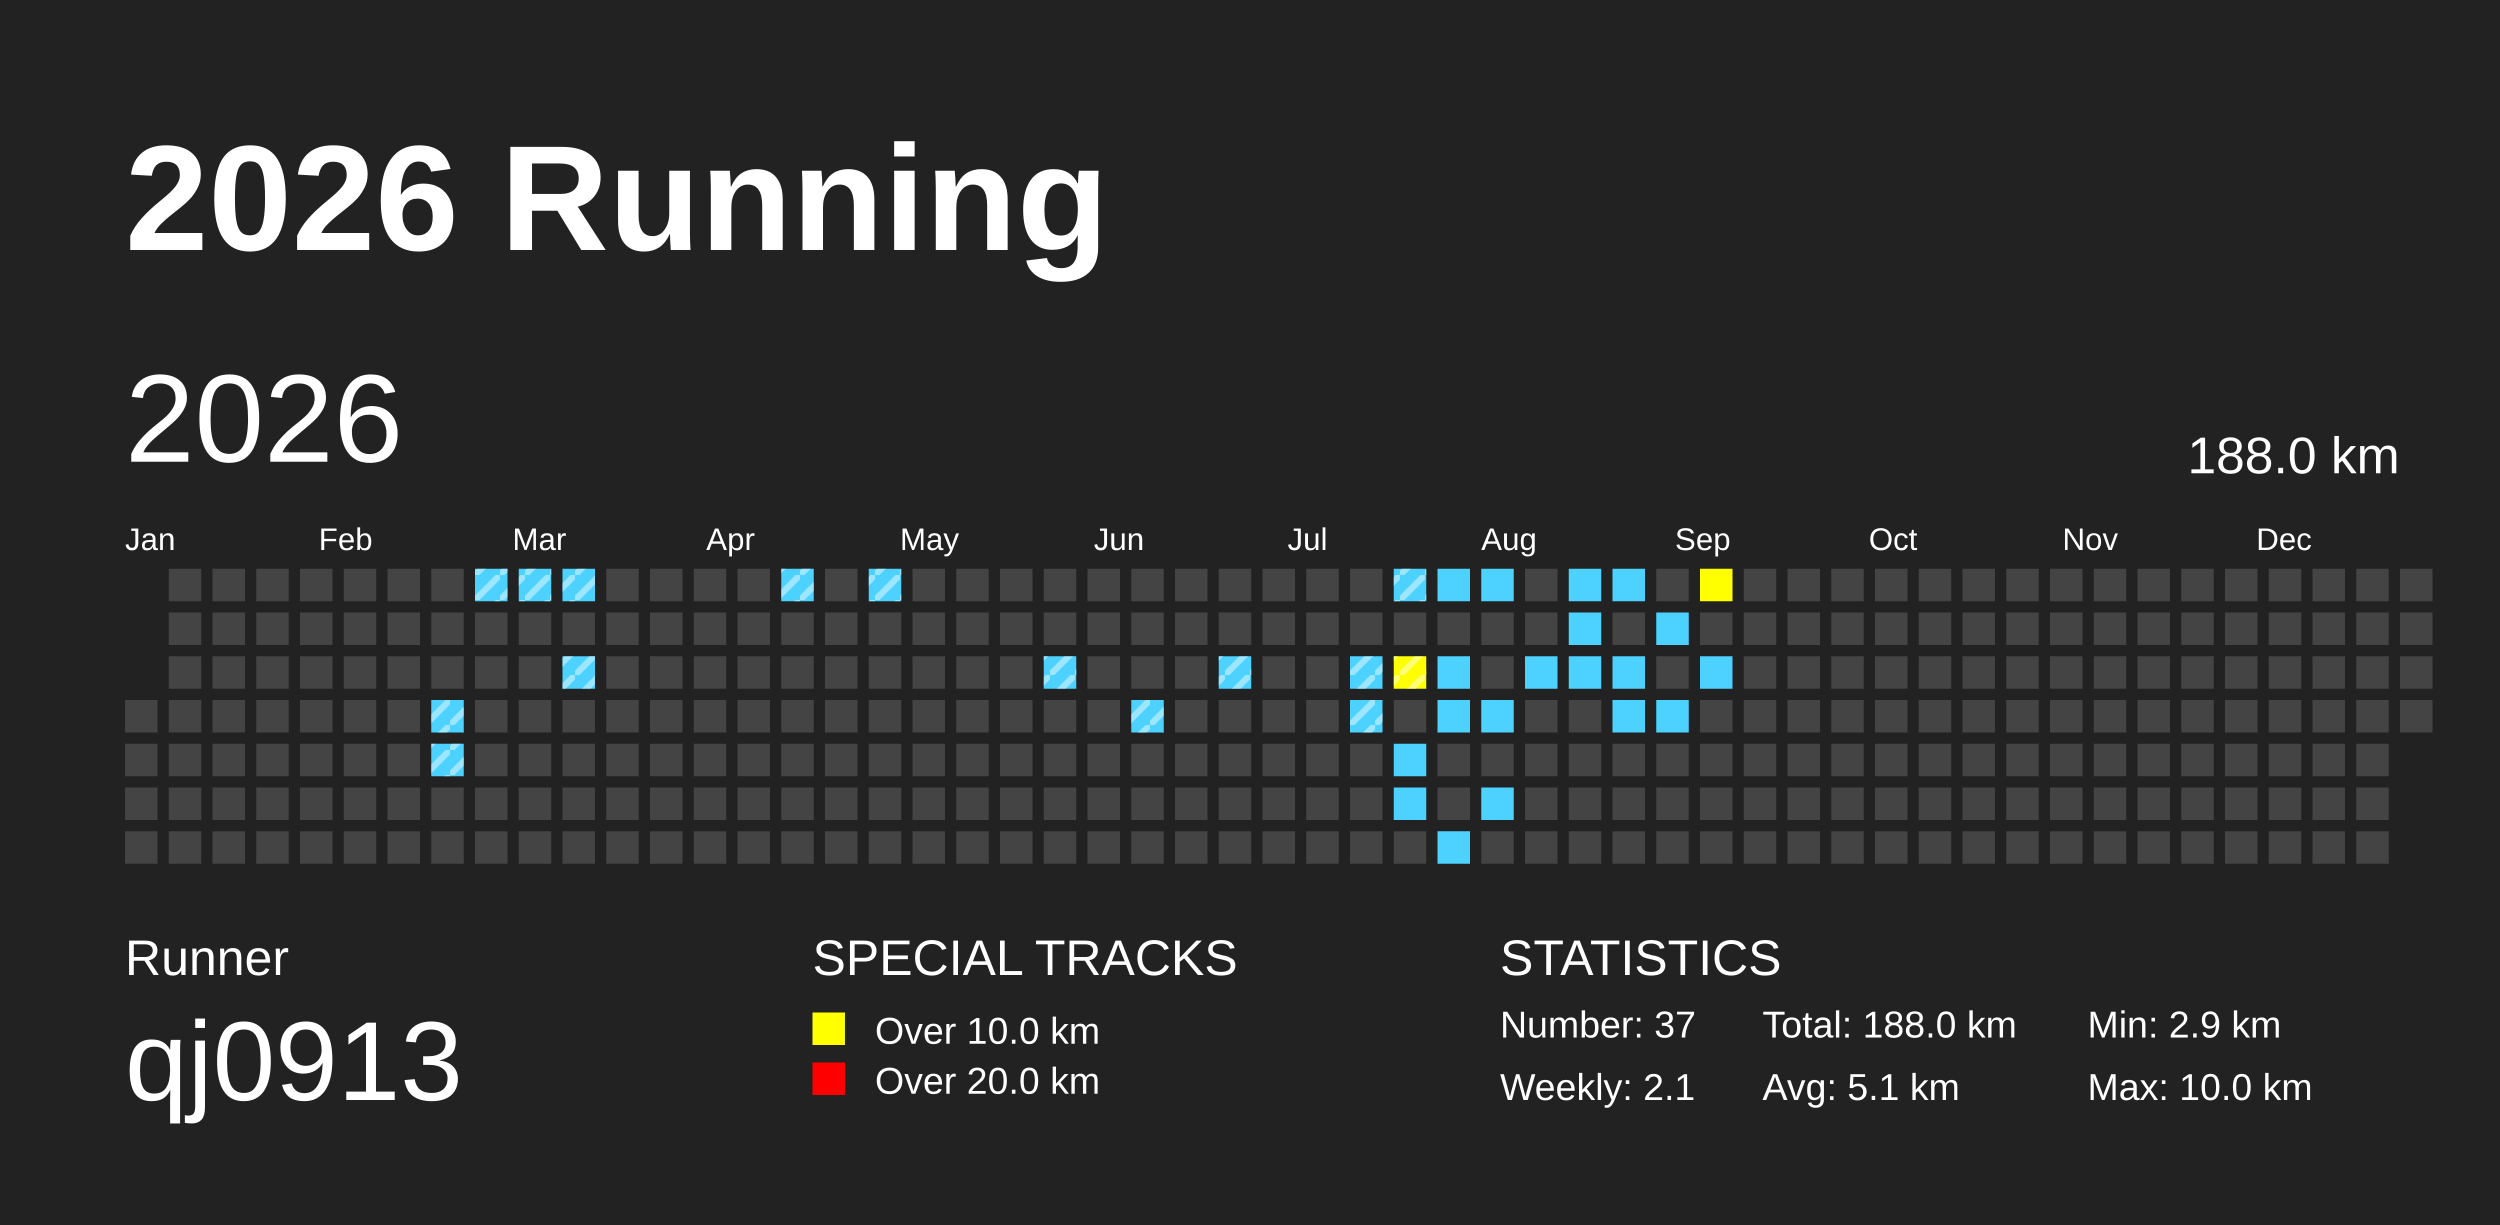
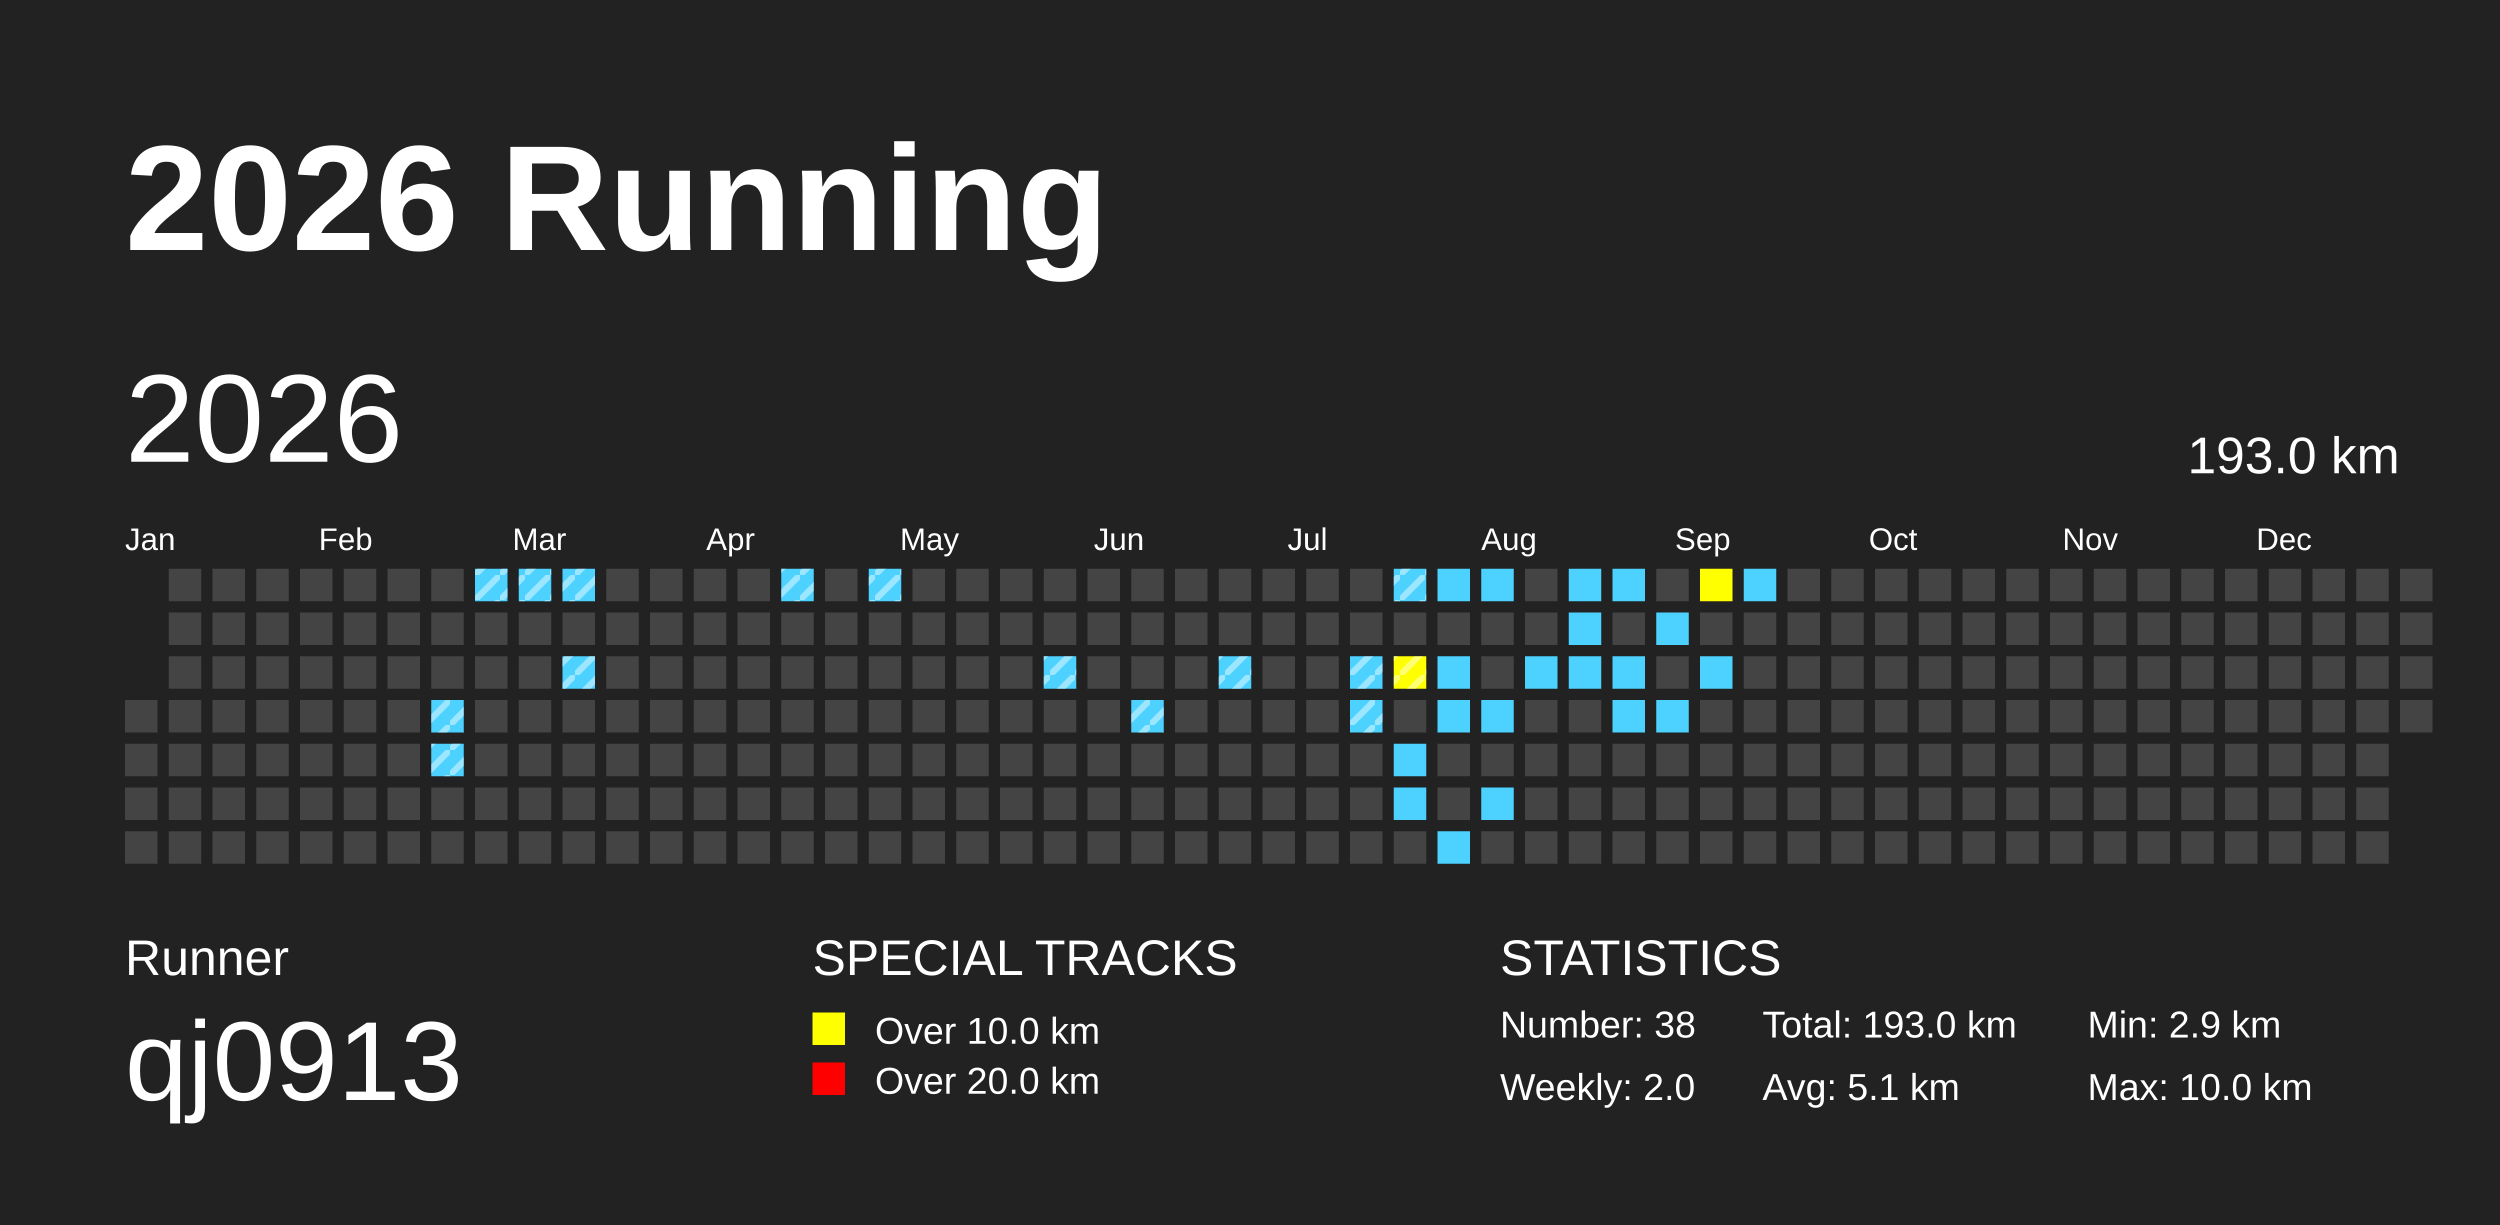
<svg xmlns="http://www.w3.org/2000/svg" baseProfile="full" height="98mm" version="1.1" viewBox="0,0,200,98" width="200mm">
  <defs>
    <pattern height="2" id="indoor-stripe" patternUnits="userSpaceOnUse" width="2">
      <line stroke="white" stroke-opacity="0.45" stroke-width="0.5" x1="0" x2="2" y1="2" y2="0" />
    </pattern>
  </defs>
  <rect fill="#222222" height="98" width="200" x="0" y="0" />
  <text fill="#FFFFFF" style="font-size:12px; font-family:Arial; font-weight:bold;" x="10" y="20">2026 Running</text>
  <text fill="#FFFFFF" style="font-size:4px; font-family:Arial" x="10" y="78">Runner</text>
  <text fill="#FFFFFF" style="font-size:9px; font-family:Arial" x="10" y="88">qj0913</text>
  <text fill="#FFFFFF" style="font-size:4px; font-family:Arial" x="65" y="78">SPECIAL TRACKS</text>
  <rect fill="yellow" height="2.6" width="2.6" x="65" y="81" />
  <text fill="#FFFFFF" style="font-size:3px; font-family:Arial" x="70" y="83.5">Over 10.0 km</text>
  <rect fill="red" height="2.6" width="2.6" x="65" y="85" />
  <text fill="#FFFFFF" style="font-size:3px; font-family:Arial" x="70" y="87.5">Over 20.0 km</text>
  <text fill="#FFFFFF" style="font-size:4px; font-family:Arial" x="120" y="78">STATISTICS</text>
-   <text fill="#FFFFFF" style="font-size:3px; font-family:Arial" x="120" y="83">Number: 37</text>
-   <text fill="#FFFFFF" style="font-size:3px; font-family:Arial" x="120" y="88">Weekly: 2.1</text>
-   <text fill="#FFFFFF" style="font-size:3px; font-family:Arial" x="141" y="83">Total: 188.0 km</text>
+   <text fill="#FFFFFF" style="font-size:3px; font-family:Arial" x="120" y="83">Number: 38</text>
+   <text fill="#FFFFFF" style="font-size:3px; font-family:Arial" x="120" y="88">Weekly: 2.0</text>
+   <text fill="#FFFFFF" style="font-size:3px; font-family:Arial" x="141" y="83">Total: 193.0 km</text>
  <text fill="#FFFFFF" style="font-size:3px; font-family:Arial" x="141" y="88">Avg: 5.1 km</text>
  <text fill="#FFFFFF" style="font-size:3px; font-family:Arial" x="167" y="83">Min: 2.9 km</text>
  <text fill="#FFFFFF" style="font-size:3px; font-family:Arial" x="167" y="88">Max: 10.0 km</text>
  <text dominant-baseline="hanging" fill="#FFFFFF" style="font-size:10.0px; font-family:Arial;" x="10" y="30">2026</text>
-   <text dominant-baseline="hanging" fill="#FFFFFF" style="font-size:4.125px; font-family:Arial;" x="175" y="35">188.0 km</text>
+   <text dominant-baseline="hanging" fill="#FFFFFF" style="font-size:4.125px; font-family:Arial;" x="175" y="35">193.0 km</text>
  <text fill="#FFFFFF" style="font-size:2.5px; font-family:Arial" x="10.0" y="44">Jan</text>
  <text fill="#FFFFFF" style="font-size:2.5px; font-family:Arial" x="25.5" y="44">Feb</text>
  <text fill="#FFFFFF" style="font-size:2.5px; font-family:Arial" x="41.0" y="44">Mar</text>
  <text fill="#FFFFFF" style="font-size:2.5px; font-family:Arial" x="56.5" y="44">Apr</text>
  <text fill="#FFFFFF" style="font-size:2.5px; font-family:Arial" x="72.0" y="44">May</text>
  <text fill="#FFFFFF" style="font-size:2.5px; font-family:Arial" x="87.5" y="44">Jun</text>
  <text fill="#FFFFFF" style="font-size:2.5px; font-family:Arial" x="103.0" y="44">Jul</text>
  <text fill="#FFFFFF" style="font-size:2.5px; font-family:Arial" x="118.5" y="44">Aug</text>
  <text fill="#FFFFFF" style="font-size:2.5px; font-family:Arial" x="134.0" y="44">Sep</text>
  <text fill="#FFFFFF" style="font-size:2.5px; font-family:Arial" x="149.5" y="44">Oct</text>
  <text fill="#FFFFFF" style="font-size:2.5px; font-family:Arial" x="165.0" y="44">Nov</text>
  <text fill="#FFFFFF" style="font-size:2.5px; font-family:Arial" x="180.5" y="44">Dec</text>
  <rect fill="#444444" height="2.6" width="2.6" x="10.0" y="56.0" />
  <rect fill="#444444" height="2.6" width="2.6" x="10.0" y="59.5" />
  <rect fill="#444444" height="2.6" width="2.6" x="10.0" y="63.0" />
  <rect fill="#444444" height="2.6" width="2.6" x="10.0" y="66.5" />
  <rect fill="#444444" height="2.6" width="2.6" x="13.5" y="45.5" />
  <rect fill="#444444" height="2.6" width="2.6" x="13.5" y="49.0" />
  <rect fill="#444444" height="2.6" width="2.6" x="13.5" y="52.5" />
  <rect fill="#444444" height="2.6" width="2.6" x="13.5" y="56.0" />
  <rect fill="#444444" height="2.6" width="2.6" x="13.5" y="59.5" />
  <rect fill="#444444" height="2.6" width="2.6" x="13.5" y="63.0" />
  <rect fill="#444444" height="2.6" width="2.6" x="13.5" y="66.5" />
  <rect fill="#444444" height="2.6" width="2.6" x="17.0" y="45.5" />
  <rect fill="#444444" height="2.6" width="2.6" x="17.0" y="49.0" />
  <rect fill="#444444" height="2.6" width="2.6" x="17.0" y="52.5" />
  <rect fill="#444444" height="2.6" width="2.6" x="17.0" y="56.0" />
  <rect fill="#444444" height="2.6" width="2.6" x="17.0" y="59.5" />
  <rect fill="#444444" height="2.6" width="2.6" x="17.0" y="63.0" />
  <rect fill="#444444" height="2.6" width="2.6" x="17.0" y="66.5" />
  <rect fill="#444444" height="2.6" width="2.6" x="20.5" y="45.5" />
  <rect fill="#444444" height="2.6" width="2.6" x="20.5" y="49.0" />
  <rect fill="#444444" height="2.6" width="2.6" x="20.5" y="52.5" />
  <rect fill="#444444" height="2.6" width="2.6" x="20.5" y="56.0" />
  <rect fill="#444444" height="2.6" width="2.6" x="20.5" y="59.5" />
  <rect fill="#444444" height="2.6" width="2.6" x="20.5" y="63.0" />
  <rect fill="#444444" height="2.6" width="2.6" x="20.5" y="66.5" />
  <rect fill="#444444" height="2.6" width="2.6" x="24.0" y="45.5" />
  <rect fill="#444444" height="2.6" width="2.6" x="24.0" y="49.0" />
  <rect fill="#444444" height="2.6" width="2.6" x="24.0" y="52.5" />
  <rect fill="#444444" height="2.6" width="2.6" x="24.0" y="56.0" />
  <rect fill="#444444" height="2.6" width="2.6" x="24.0" y="59.5" />
  <rect fill="#444444" height="2.6" width="2.6" x="24.0" y="63.0" />
  <rect fill="#444444" height="2.6" width="2.6" x="24.0" y="66.5" />
  <rect fill="#444444" height="2.6" width="2.6" x="27.5" y="45.5" />
  <rect fill="#444444" height="2.6" width="2.6" x="27.5" y="49.0" />
  <rect fill="#444444" height="2.6" width="2.6" x="27.5" y="52.5" />
  <rect fill="#444444" height="2.6" width="2.6" x="27.5" y="56.0" />
  <rect fill="#444444" height="2.6" width="2.6" x="27.5" y="59.5" />
  <rect fill="#444444" height="2.6" width="2.6" x="27.5" y="63.0" />
  <rect fill="#444444" height="2.6" width="2.6" x="27.5" y="66.5" />
  <rect fill="#444444" height="2.6" width="2.6" x="31.0" y="45.5" />
  <rect fill="#444444" height="2.6" width="2.6" x="31.0" y="49.0" />
  <rect fill="#444444" height="2.6" width="2.6" x="31.0" y="52.5" />
  <rect fill="#444444" height="2.6" width="2.6" x="31.0" y="56.0" />
  <rect fill="#444444" height="2.6" width="2.6" x="31.0" y="59.5" />
  <rect fill="#444444" height="2.6" width="2.6" x="31.0" y="63.0" />
  <rect fill="#444444" height="2.6" width="2.6" x="31.0" y="66.5" />
  <rect fill="#444444" height="2.6" width="2.6" x="34.5" y="45.5" />
  <rect fill="#444444" height="2.6" width="2.6" x="34.5" y="49.0" />
  <rect fill="#444444" height="2.6" width="2.6" x="34.5" y="52.5" />
  <rect fill="#4DD2FF" height="2.6" width="2.6" x="34.5" y="56.0" />
  <rect fill="url(#indoor-stripe)" height="2.6" style="pointer-events: none;" width="2.6" x="34.5" y="56.0" />
  <rect fill="#4DD2FF" height="2.6" width="2.6" x="34.5" y="59.5" />
  <rect fill="url(#indoor-stripe)" height="2.6" style="pointer-events: none;" width="2.6" x="34.5" y="59.5" />
  <rect fill="#444444" height="2.6" width="2.6" x="34.5" y="63.0" />
  <rect fill="#444444" height="2.6" width="2.6" x="34.5" y="66.5" />
  <rect fill="#4DD2FF" height="2.6" width="2.6" x="38.0" y="45.5" />
  <rect fill="url(#indoor-stripe)" height="2.6" style="pointer-events: none;" width="2.6" x="38.0" y="45.5" />
  <rect fill="#444444" height="2.6" width="2.6" x="38.0" y="49.0" />
  <rect fill="#444444" height="2.6" width="2.6" x="38.0" y="52.5" />
  <rect fill="#444444" height="2.6" width="2.6" x="38.0" y="56.0" />
  <rect fill="#444444" height="2.6" width="2.6" x="38.0" y="59.5" />
  <rect fill="#444444" height="2.6" width="2.6" x="38.0" y="63.0" />
  <rect fill="#444444" height="2.6" width="2.6" x="38.0" y="66.5" />
  <rect fill="#4DD2FF" height="2.6" width="2.6" x="41.5" y="45.5" />
  <rect fill="url(#indoor-stripe)" height="2.6" style="pointer-events: none;" width="2.6" x="41.5" y="45.5" />
  <rect fill="#444444" height="2.6" width="2.6" x="41.5" y="49.0" />
  <rect fill="#444444" height="2.6" width="2.6" x="41.5" y="52.5" />
  <rect fill="#444444" height="2.6" width="2.6" x="41.5" y="56.0" />
  <rect fill="#444444" height="2.6" width="2.6" x="41.5" y="59.5" />
  <rect fill="#444444" height="2.6" width="2.6" x="41.5" y="63.0" />
  <rect fill="#444444" height="2.6" width="2.6" x="41.5" y="66.5" />
  <rect fill="#4DD2FF" height="2.6" width="2.6" x="45.0" y="45.5" />
  <rect fill="url(#indoor-stripe)" height="2.6" style="pointer-events: none;" width="2.6" x="45.0" y="45.5" />
  <rect fill="#444444" height="2.6" width="2.6" x="45.0" y="49.0" />
  <rect fill="#4DD2FF" height="2.6" width="2.6" x="45.0" y="52.5" />
  <rect fill="url(#indoor-stripe)" height="2.6" style="pointer-events: none;" width="2.6" x="45.0" y="52.5" />
  <rect fill="#444444" height="2.6" width="2.6" x="45.0" y="56.0" />
  <rect fill="#444444" height="2.6" width="2.6" x="45.0" y="59.5" />
  <rect fill="#444444" height="2.6" width="2.6" x="45.0" y="63.0" />
  <rect fill="#444444" height="2.6" width="2.6" x="45.0" y="66.5" />
  <rect fill="#444444" height="2.6" width="2.6" x="48.5" y="45.5" />
  <rect fill="#444444" height="2.6" width="2.6" x="48.5" y="49.0" />
  <rect fill="#444444" height="2.6" width="2.6" x="48.5" y="52.5" />
  <rect fill="#444444" height="2.6" width="2.6" x="48.5" y="56.0" />
  <rect fill="#444444" height="2.6" width="2.6" x="48.5" y="59.5" />
  <rect fill="#444444" height="2.6" width="2.6" x="48.5" y="63.0" />
  <rect fill="#444444" height="2.6" width="2.6" x="48.5" y="66.5" />
  <rect fill="#444444" height="2.6" width="2.6" x="52.0" y="45.5" />
  <rect fill="#444444" height="2.6" width="2.6" x="52.0" y="49.0" />
  <rect fill="#444444" height="2.6" width="2.6" x="52.0" y="52.5" />
  <rect fill="#444444" height="2.6" width="2.6" x="52.0" y="56.0" />
  <rect fill="#444444" height="2.6" width="2.6" x="52.0" y="59.5" />
  <rect fill="#444444" height="2.6" width="2.6" x="52.0" y="63.0" />
  <rect fill="#444444" height="2.6" width="2.6" x="52.0" y="66.5" />
  <rect fill="#444444" height="2.6" width="2.6" x="55.5" y="45.5" />
  <rect fill="#444444" height="2.6" width="2.6" x="55.5" y="49.0" />
  <rect fill="#444444" height="2.6" width="2.6" x="55.5" y="52.5" />
  <rect fill="#444444" height="2.6" width="2.6" x="55.5" y="56.0" />
  <rect fill="#444444" height="2.6" width="2.6" x="55.5" y="59.5" />
  <rect fill="#444444" height="2.6" width="2.6" x="55.5" y="63.0" />
  <rect fill="#444444" height="2.6" width="2.6" x="55.5" y="66.5" />
  <rect fill="#444444" height="2.6" width="2.6" x="59.0" y="45.5" />
  <rect fill="#444444" height="2.6" width="2.6" x="59.0" y="49.0" />
  <rect fill="#444444" height="2.6" width="2.6" x="59.0" y="52.5" />
  <rect fill="#444444" height="2.6" width="2.6" x="59.0" y="56.0" />
  <rect fill="#444444" height="2.6" width="2.6" x="59.0" y="59.5" />
  <rect fill="#444444" height="2.6" width="2.6" x="59.0" y="63.0" />
  <rect fill="#444444" height="2.6" width="2.6" x="59.0" y="66.5" />
  <rect fill="#4DD2FF" height="2.6" width="2.6" x="62.5" y="45.5" />
  <rect fill="url(#indoor-stripe)" height="2.6" style="pointer-events: none;" width="2.6" x="62.5" y="45.5" />
  <rect fill="#444444" height="2.6" width="2.6" x="62.5" y="49.0" />
  <rect fill="#444444" height="2.6" width="2.6" x="62.5" y="52.5" />
  <rect fill="#444444" height="2.6" width="2.6" x="62.5" y="56.0" />
  <rect fill="#444444" height="2.6" width="2.6" x="62.5" y="59.5" />
  <rect fill="#444444" height="2.6" width="2.6" x="62.5" y="63.0" />
  <rect fill="#444444" height="2.6" width="2.6" x="62.5" y="66.5" />
  <rect fill="#444444" height="2.6" width="2.6" x="66.0" y="45.5" />
  <rect fill="#444444" height="2.6" width="2.6" x="66.0" y="49.0" />
  <rect fill="#444444" height="2.6" width="2.6" x="66.0" y="52.5" />
  <rect fill="#444444" height="2.6" width="2.6" x="66.0" y="56.0" />
  <rect fill="#444444" height="2.6" width="2.6" x="66.0" y="59.5" />
  <rect fill="#444444" height="2.6" width="2.6" x="66.0" y="63.0" />
  <rect fill="#444444" height="2.6" width="2.6" x="66.0" y="66.5" />
  <rect fill="#4DD2FF" height="2.6" width="2.6" x="69.5" y="45.5" />
  <rect fill="url(#indoor-stripe)" height="2.6" style="pointer-events: none;" width="2.6" x="69.5" y="45.5" />
  <rect fill="#444444" height="2.6" width="2.6" x="69.5" y="49.0" />
  <rect fill="#444444" height="2.6" width="2.6" x="69.5" y="52.5" />
  <rect fill="#444444" height="2.6" width="2.6" x="69.5" y="56.0" />
  <rect fill="#444444" height="2.6" width="2.6" x="69.5" y="59.5" />
  <rect fill="#444444" height="2.6" width="2.6" x="69.5" y="63.0" />
  <rect fill="#444444" height="2.6" width="2.6" x="69.5" y="66.5" />
  <rect fill="#444444" height="2.6" width="2.6" x="73.0" y="45.5" />
  <rect fill="#444444" height="2.6" width="2.6" x="73.0" y="49.0" />
  <rect fill="#444444" height="2.6" width="2.6" x="73.0" y="52.5" />
  <rect fill="#444444" height="2.6" width="2.6" x="73.0" y="56.0" />
  <rect fill="#444444" height="2.6" width="2.6" x="73.0" y="59.5" />
  <rect fill="#444444" height="2.6" width="2.6" x="73.0" y="63.0" />
  <rect fill="#444444" height="2.6" width="2.6" x="73.0" y="66.5" />
  <rect fill="#444444" height="2.6" width="2.6" x="76.5" y="45.5" />
  <rect fill="#444444" height="2.6" width="2.6" x="76.5" y="49.0" />
  <rect fill="#444444" height="2.6" width="2.6" x="76.5" y="52.5" />
  <rect fill="#444444" height="2.6" width="2.6" x="76.5" y="56.0" />
  <rect fill="#444444" height="2.6" width="2.6" x="76.5" y="59.5" />
  <rect fill="#444444" height="2.6" width="2.6" x="76.5" y="63.0" />
  <rect fill="#444444" height="2.6" width="2.6" x="76.5" y="66.5" />
  <rect fill="#444444" height="2.6" width="2.6" x="80.0" y="45.5" />
  <rect fill="#444444" height="2.6" width="2.6" x="80.0" y="49.0" />
  <rect fill="#444444" height="2.6" width="2.6" x="80.0" y="52.5" />
  <rect fill="#444444" height="2.6" width="2.6" x="80.0" y="56.0" />
  <rect fill="#444444" height="2.6" width="2.6" x="80.0" y="59.5" />
  <rect fill="#444444" height="2.6" width="2.6" x="80.0" y="63.0" />
  <rect fill="#444444" height="2.6" width="2.6" x="80.0" y="66.5" />
  <rect fill="#444444" height="2.6" width="2.6" x="83.5" y="45.5" />
  <rect fill="#444444" height="2.6" width="2.6" x="83.5" y="49.0" />
  <rect fill="#4DD2FF" height="2.6" width="2.6" x="83.5" y="52.5" />
  <rect fill="url(#indoor-stripe)" height="2.6" style="pointer-events: none;" width="2.6" x="83.5" y="52.5" />
  <rect fill="#444444" height="2.6" width="2.6" x="83.5" y="56.0" />
  <rect fill="#444444" height="2.6" width="2.6" x="83.5" y="59.5" />
  <rect fill="#444444" height="2.6" width="2.6" x="83.5" y="63.0" />
  <rect fill="#444444" height="2.6" width="2.6" x="83.5" y="66.5" />
  <rect fill="#444444" height="2.6" width="2.6" x="87.0" y="45.5" />
  <rect fill="#444444" height="2.6" width="2.6" x="87.0" y="49.0" />
  <rect fill="#444444" height="2.6" width="2.6" x="87.0" y="52.5" />
  <rect fill="#444444" height="2.6" width="2.6" x="87.0" y="56.0" />
  <rect fill="#444444" height="2.6" width="2.6" x="87.0" y="59.5" />
  <rect fill="#444444" height="2.6" width="2.6" x="87.0" y="63.0" />
  <rect fill="#444444" height="2.6" width="2.6" x="87.0" y="66.5" />
  <rect fill="#444444" height="2.6" width="2.6" x="90.5" y="45.5" />
  <rect fill="#444444" height="2.6" width="2.6" x="90.5" y="49.0" />
  <rect fill="#444444" height="2.6" width="2.6" x="90.5" y="52.5" />
  <rect fill="#4DD2FF" height="2.6" width="2.6" x="90.5" y="56.0" />
  <rect fill="url(#indoor-stripe)" height="2.6" style="pointer-events: none;" width="2.6" x="90.5" y="56.0" />
  <rect fill="#444444" height="2.6" width="2.6" x="90.5" y="59.5" />
  <rect fill="#444444" height="2.6" width="2.6" x="90.5" y="63.0" />
  <rect fill="#444444" height="2.6" width="2.6" x="90.5" y="66.5" />
  <rect fill="#444444" height="2.6" width="2.6" x="94.0" y="45.5" />
  <rect fill="#444444" height="2.6" width="2.6" x="94.0" y="49.0" />
  <rect fill="#444444" height="2.6" width="2.6" x="94.0" y="52.5" />
  <rect fill="#444444" height="2.6" width="2.6" x="94.0" y="56.0" />
  <rect fill="#444444" height="2.6" width="2.6" x="94.0" y="59.5" />
  <rect fill="#444444" height="2.6" width="2.6" x="94.0" y="63.0" />
  <rect fill="#444444" height="2.6" width="2.6" x="94.0" y="66.5" />
  <rect fill="#444444" height="2.6" width="2.6" x="97.5" y="45.5" />
  <rect fill="#444444" height="2.6" width="2.6" x="97.5" y="49.0" />
  <rect fill="#4DD2FF" height="2.6" width="2.6" x="97.5" y="52.5" />
  <rect fill="url(#indoor-stripe)" height="2.6" style="pointer-events: none;" width="2.6" x="97.5" y="52.5" />
  <rect fill="#444444" height="2.6" width="2.6" x="97.5" y="56.0" />
  <rect fill="#444444" height="2.6" width="2.6" x="97.5" y="59.5" />
  <rect fill="#444444" height="2.6" width="2.6" x="97.5" y="63.0" />
  <rect fill="#444444" height="2.6" width="2.6" x="97.5" y="66.5" />
  <rect fill="#444444" height="2.6" width="2.6" x="101.0" y="45.5" />
  <rect fill="#444444" height="2.6" width="2.6" x="101.0" y="49.0" />
  <rect fill="#444444" height="2.6" width="2.6" x="101.0" y="52.5" />
  <rect fill="#444444" height="2.6" width="2.6" x="101.0" y="56.0" />
  <rect fill="#444444" height="2.6" width="2.6" x="101.0" y="59.5" />
  <rect fill="#444444" height="2.6" width="2.6" x="101.0" y="63.0" />
  <rect fill="#444444" height="2.6" width="2.6" x="101.0" y="66.5" />
  <rect fill="#444444" height="2.6" width="2.6" x="104.5" y="45.5" />
  <rect fill="#444444" height="2.6" width="2.6" x="104.5" y="49.0" />
  <rect fill="#444444" height="2.6" width="2.6" x="104.5" y="52.5" />
  <rect fill="#444444" height="2.6" width="2.6" x="104.5" y="56.0" />
  <rect fill="#444444" height="2.6" width="2.6" x="104.5" y="59.5" />
  <rect fill="#444444" height="2.6" width="2.6" x="104.5" y="63.0" />
  <rect fill="#444444" height="2.6" width="2.6" x="104.5" y="66.5" />
  <rect fill="#444444" height="2.6" width="2.6" x="108.0" y="45.5" />
  <rect fill="#444444" height="2.6" width="2.6" x="108.0" y="49.0" />
  <rect fill="#4DD2FF" height="2.6" width="2.6" x="108.0" y="52.5" />
  <rect fill="url(#indoor-stripe)" height="2.6" style="pointer-events: none;" width="2.6" x="108.0" y="52.5" />
  <rect fill="#4DD2FF" height="2.6" width="2.6" x="108.0" y="56.0" />
  <rect fill="url(#indoor-stripe)" height="2.6" style="pointer-events: none;" width="2.6" x="108.0" y="56.0" />
  <rect fill="#444444" height="2.6" width="2.6" x="108.0" y="59.5" />
  <rect fill="#444444" height="2.6" width="2.6" x="108.0" y="63.0" />
  <rect fill="#444444" height="2.6" width="2.6" x="108.0" y="66.5" />
  <rect fill="#4DD2FF" height="2.6" width="2.6" x="111.5" y="45.5" />
  <rect fill="url(#indoor-stripe)" height="2.6" style="pointer-events: none;" width="2.6" x="111.5" y="45.5" />
  <rect fill="#444444" height="2.6" width="2.6" x="111.5" y="49.0" />
  <rect fill="yellow" height="2.6" width="2.6" x="111.5" y="52.5" />
  <rect fill="url(#indoor-stripe)" height="2.6" style="pointer-events: none;" width="2.6" x="111.5" y="52.5" />
  <rect fill="#444444" height="2.6" width="2.6" x="111.5" y="56.0" />
  <rect fill="#4DD2FF" height="2.6" width="2.6" x="111.5" y="59.5" />
  <rect fill="#4DD2FF" height="2.6" width="2.6" x="111.5" y="63.0" />
  <rect fill="#444444" height="2.6" width="2.6" x="111.5" y="66.5" />
  <rect fill="#4DD2FF" height="2.6" width="2.6" x="115.0" y="45.5" />
  <rect fill="#444444" height="2.6" width="2.6" x="115.0" y="49.0" />
  <rect fill="#4DD2FF" height="2.6" width="2.6" x="115.0" y="52.5" />
  <rect fill="#4DD2FF" height="2.6" width="2.6" x="115.0" y="56.0" />
  <rect fill="#444444" height="2.6" width="2.6" x="115.0" y="59.5" />
  <rect fill="#444444" height="2.6" width="2.6" x="115.0" y="63.0" />
  <rect fill="#4DD2FF" height="2.6" width="2.6" x="115.0" y="66.5" />
  <rect fill="#4DD2FF" height="2.6" width="2.6" x="118.5" y="45.5" />
  <rect fill="#444444" height="2.6" width="2.6" x="118.5" y="49.0" />
  <rect fill="#444444" height="2.6" width="2.6" x="118.5" y="52.5" />
  <rect fill="#4DD2FF" height="2.6" width="2.6" x="118.5" y="56.0" />
  <rect fill="#444444" height="2.6" width="2.6" x="118.5" y="59.5" />
  <rect fill="#4DD2FF" height="2.6" width="2.6" x="118.5" y="63.0" />
  <rect fill="#444444" height="2.6" width="2.6" x="118.5" y="66.5" />
  <rect fill="#444444" height="2.6" width="2.6" x="122.0" y="45.5" />
  <rect fill="#444444" height="2.6" width="2.6" x="122.0" y="49.0" />
  <rect fill="#4DD2FF" height="2.6" width="2.6" x="122.0" y="52.5" />
  <rect fill="#444444" height="2.6" width="2.6" x="122.0" y="56.0" />
  <rect fill="#444444" height="2.6" width="2.6" x="122.0" y="59.5" />
  <rect fill="#444444" height="2.6" width="2.6" x="122.0" y="63.0" />
  <rect fill="#444444" height="2.6" width="2.6" x="122.0" y="66.5" />
  <rect fill="#4DD2FF" height="2.6" width="2.6" x="125.5" y="45.5" />
  <rect fill="#4DD2FF" height="2.6" width="2.6" x="125.5" y="49.0" />
  <rect fill="#4DD2FF" height="2.6" width="2.6" x="125.5" y="52.5" />
  <rect fill="#444444" height="2.6" width="2.6" x="125.5" y="56.0" />
  <rect fill="#444444" height="2.6" width="2.6" x="125.5" y="59.5" />
  <rect fill="#444444" height="2.6" width="2.6" x="125.5" y="63.0" />
  <rect fill="#444444" height="2.6" width="2.6" x="125.5" y="66.5" />
  <rect fill="#4DD2FF" height="2.6" width="2.6" x="129.0" y="45.5" />
  <rect fill="#444444" height="2.6" width="2.6" x="129.0" y="49.0" />
  <rect fill="#4DD2FF" height="2.6" width="2.6" x="129.0" y="52.5" />
  <rect fill="#4DD2FF" height="2.6" width="2.6" x="129.0" y="56.0" />
  <rect fill="#444444" height="2.6" width="2.6" x="129.0" y="59.5" />
  <rect fill="#444444" height="2.6" width="2.6" x="129.0" y="63.0" />
  <rect fill="#444444" height="2.6" width="2.6" x="129.0" y="66.5" />
  <rect fill="#444444" height="2.6" width="2.6" x="132.5" y="45.5" />
  <rect fill="#4DD2FF" height="2.6" width="2.6" x="132.5" y="49.0" />
  <rect fill="#444444" height="2.6" width="2.6" x="132.5" y="52.5" />
  <rect fill="#4DD2FF" height="2.6" width="2.6" x="132.5" y="56.0" />
  <rect fill="#444444" height="2.6" width="2.6" x="132.5" y="59.5" />
  <rect fill="#444444" height="2.6" width="2.6" x="132.5" y="63.0" />
  <rect fill="#444444" height="2.6" width="2.6" x="132.5" y="66.5" />
  <rect fill="yellow" height="2.6" width="2.6" x="136.0" y="45.5" />
  <rect fill="#444444" height="2.6" width="2.6" x="136.0" y="49.0" />
  <rect fill="#4DD2FF" height="2.6" width="2.6" x="136.0" y="52.5" />
  <rect fill="#444444" height="2.6" width="2.6" x="136.0" y="56.0" />
  <rect fill="#444444" height="2.6" width="2.6" x="136.0" y="59.5" />
  <rect fill="#444444" height="2.6" width="2.6" x="136.0" y="63.0" />
  <rect fill="#444444" height="2.6" width="2.6" x="136.0" y="66.5" />
-   <rect fill="#444444" height="2.6" width="2.6" x="139.5" y="45.5" />
+   <rect fill="#4DD2FF" height="2.6" width="2.6" x="139.5" y="45.5" />
  <rect fill="#444444" height="2.6" width="2.6" x="139.5" y="49.0" />
  <rect fill="#444444" height="2.6" width="2.6" x="139.5" y="52.5" />
  <rect fill="#444444" height="2.6" width="2.6" x="139.5" y="56.0" />
  <rect fill="#444444" height="2.6" width="2.6" x="139.5" y="59.5" />
  <rect fill="#444444" height="2.6" width="2.6" x="139.5" y="63.0" />
  <rect fill="#444444" height="2.6" width="2.6" x="139.5" y="66.5" />
  <rect fill="#444444" height="2.6" width="2.6" x="143.0" y="45.5" />
  <rect fill="#444444" height="2.6" width="2.6" x="143.0" y="49.0" />
  <rect fill="#444444" height="2.6" width="2.6" x="143.0" y="52.5" />
  <rect fill="#444444" height="2.6" width="2.6" x="143.0" y="56.0" />
  <rect fill="#444444" height="2.6" width="2.6" x="143.0" y="59.5" />
  <rect fill="#444444" height="2.6" width="2.6" x="143.0" y="63.0" />
  <rect fill="#444444" height="2.6" width="2.6" x="143.0" y="66.5" />
  <rect fill="#444444" height="2.6" width="2.6" x="146.5" y="45.5" />
  <rect fill="#444444" height="2.6" width="2.6" x="146.5" y="49.0" />
  <rect fill="#444444" height="2.6" width="2.6" x="146.5" y="52.5" />
  <rect fill="#444444" height="2.6" width="2.6" x="146.5" y="56.0" />
  <rect fill="#444444" height="2.6" width="2.6" x="146.5" y="59.5" />
  <rect fill="#444444" height="2.6" width="2.6" x="146.5" y="63.0" />
  <rect fill="#444444" height="2.6" width="2.6" x="146.5" y="66.5" />
  <rect fill="#444444" height="2.6" width="2.6" x="150.0" y="45.5" />
  <rect fill="#444444" height="2.6" width="2.6" x="150.0" y="49.0" />
  <rect fill="#444444" height="2.6" width="2.6" x="150.0" y="52.5" />
  <rect fill="#444444" height="2.6" width="2.6" x="150.0" y="56.0" />
  <rect fill="#444444" height="2.6" width="2.6" x="150.0" y="59.5" />
  <rect fill="#444444" height="2.6" width="2.6" x="150.0" y="63.0" />
  <rect fill="#444444" height="2.6" width="2.6" x="150.0" y="66.5" />
  <rect fill="#444444" height="2.6" width="2.6" x="153.5" y="45.5" />
  <rect fill="#444444" height="2.6" width="2.6" x="153.5" y="49.0" />
  <rect fill="#444444" height="2.6" width="2.6" x="153.5" y="52.5" />
  <rect fill="#444444" height="2.6" width="2.6" x="153.5" y="56.0" />
  <rect fill="#444444" height="2.6" width="2.6" x="153.5" y="59.5" />
  <rect fill="#444444" height="2.6" width="2.6" x="153.5" y="63.0" />
  <rect fill="#444444" height="2.6" width="2.6" x="153.5" y="66.5" />
  <rect fill="#444444" height="2.6" width="2.6" x="157.0" y="45.5" />
  <rect fill="#444444" height="2.6" width="2.6" x="157.0" y="49.0" />
  <rect fill="#444444" height="2.6" width="2.6" x="157.0" y="52.5" />
  <rect fill="#444444" height="2.6" width="2.6" x="157.0" y="56.0" />
  <rect fill="#444444" height="2.6" width="2.6" x="157.0" y="59.5" />
  <rect fill="#444444" height="2.6" width="2.6" x="157.0" y="63.0" />
  <rect fill="#444444" height="2.6" width="2.6" x="157.0" y="66.5" />
  <rect fill="#444444" height="2.6" width="2.6" x="160.5" y="45.5" />
  <rect fill="#444444" height="2.6" width="2.6" x="160.5" y="49.0" />
  <rect fill="#444444" height="2.6" width="2.6" x="160.5" y="52.5" />
  <rect fill="#444444" height="2.6" width="2.6" x="160.5" y="56.0" />
  <rect fill="#444444" height="2.6" width="2.6" x="160.5" y="59.5" />
  <rect fill="#444444" height="2.6" width="2.6" x="160.5" y="63.0" />
  <rect fill="#444444" height="2.6" width="2.6" x="160.5" y="66.5" />
  <rect fill="#444444" height="2.6" width="2.6" x="164.0" y="45.5" />
  <rect fill="#444444" height="2.6" width="2.6" x="164.0" y="49.0" />
  <rect fill="#444444" height="2.6" width="2.6" x="164.0" y="52.5" />
  <rect fill="#444444" height="2.6" width="2.6" x="164.0" y="56.0" />
  <rect fill="#444444" height="2.6" width="2.6" x="164.0" y="59.5" />
  <rect fill="#444444" height="2.6" width="2.6" x="164.0" y="63.0" />
  <rect fill="#444444" height="2.6" width="2.6" x="164.0" y="66.5" />
  <rect fill="#444444" height="2.6" width="2.6" x="167.5" y="45.5" />
  <rect fill="#444444" height="2.6" width="2.6" x="167.5" y="49.0" />
  <rect fill="#444444" height="2.6" width="2.6" x="167.5" y="52.5" />
  <rect fill="#444444" height="2.6" width="2.6" x="167.5" y="56.0" />
  <rect fill="#444444" height="2.6" width="2.6" x="167.5" y="59.5" />
  <rect fill="#444444" height="2.6" width="2.6" x="167.5" y="63.0" />
  <rect fill="#444444" height="2.6" width="2.6" x="167.5" y="66.5" />
  <rect fill="#444444" height="2.6" width="2.6" x="171.0" y="45.5" />
  <rect fill="#444444" height="2.6" width="2.6" x="171.0" y="49.0" />
  <rect fill="#444444" height="2.6" width="2.6" x="171.0" y="52.5" />
  <rect fill="#444444" height="2.6" width="2.6" x="171.0" y="56.0" />
  <rect fill="#444444" height="2.6" width="2.6" x="171.0" y="59.5" />
  <rect fill="#444444" height="2.6" width="2.6" x="171.0" y="63.0" />
  <rect fill="#444444" height="2.6" width="2.6" x="171.0" y="66.5" />
  <rect fill="#444444" height="2.6" width="2.6" x="174.5" y="45.5" />
  <rect fill="#444444" height="2.6" width="2.6" x="174.5" y="49.0" />
  <rect fill="#444444" height="2.6" width="2.6" x="174.5" y="52.5" />
  <rect fill="#444444" height="2.6" width="2.6" x="174.5" y="56.0" />
  <rect fill="#444444" height="2.6" width="2.6" x="174.5" y="59.5" />
  <rect fill="#444444" height="2.6" width="2.6" x="174.5" y="63.0" />
  <rect fill="#444444" height="2.6" width="2.6" x="174.5" y="66.5" />
  <rect fill="#444444" height="2.6" width="2.6" x="178.0" y="45.5" />
  <rect fill="#444444" height="2.6" width="2.6" x="178.0" y="49.0" />
  <rect fill="#444444" height="2.6" width="2.6" x="178.0" y="52.5" />
  <rect fill="#444444" height="2.6" width="2.6" x="178.0" y="56.0" />
  <rect fill="#444444" height="2.6" width="2.6" x="178.0" y="59.5" />
  <rect fill="#444444" height="2.6" width="2.6" x="178.0" y="63.0" />
  <rect fill="#444444" height="2.6" width="2.6" x="178.0" y="66.5" />
  <rect fill="#444444" height="2.6" width="2.6" x="181.5" y="45.5" />
  <rect fill="#444444" height="2.6" width="2.6" x="181.5" y="49.0" />
  <rect fill="#444444" height="2.6" width="2.6" x="181.5" y="52.5" />
  <rect fill="#444444" height="2.6" width="2.6" x="181.5" y="56.0" />
  <rect fill="#444444" height="2.6" width="2.6" x="181.5" y="59.5" />
  <rect fill="#444444" height="2.6" width="2.6" x="181.5" y="63.0" />
  <rect fill="#444444" height="2.6" width="2.6" x="181.5" y="66.5" />
  <rect fill="#444444" height="2.6" width="2.6" x="185.0" y="45.5" />
  <rect fill="#444444" height="2.6" width="2.6" x="185.0" y="49.0" />
  <rect fill="#444444" height="2.6" width="2.6" x="185.0" y="52.5" />
  <rect fill="#444444" height="2.6" width="2.6" x="185.0" y="56.0" />
  <rect fill="#444444" height="2.6" width="2.6" x="185.0" y="59.5" />
  <rect fill="#444444" height="2.6" width="2.6" x="185.0" y="63.0" />
  <rect fill="#444444" height="2.6" width="2.6" x="185.0" y="66.5" />
  <rect fill="#444444" height="2.6" width="2.6" x="188.5" y="45.5" />
  <rect fill="#444444" height="2.6" width="2.6" x="188.5" y="49.0" />
  <rect fill="#444444" height="2.6" width="2.6" x="188.5" y="52.5" />
  <rect fill="#444444" height="2.6" width="2.6" x="188.5" y="56.0" />
  <rect fill="#444444" height="2.6" width="2.6" x="188.5" y="59.5" />
  <rect fill="#444444" height="2.6" width="2.6" x="188.5" y="63.0" />
  <rect fill="#444444" height="2.6" width="2.6" x="188.5" y="66.5" />
  <rect fill="#444444" height="2.6" width="2.6" x="192.0" y="45.5" />
  <rect fill="#444444" height="2.6" width="2.6" x="192.0" y="49.0" />
  <rect fill="#444444" height="2.6" width="2.6" x="192.0" y="52.5" />
  <rect fill="#444444" height="2.6" width="2.6" x="192.0" y="56.0" />
</svg>
